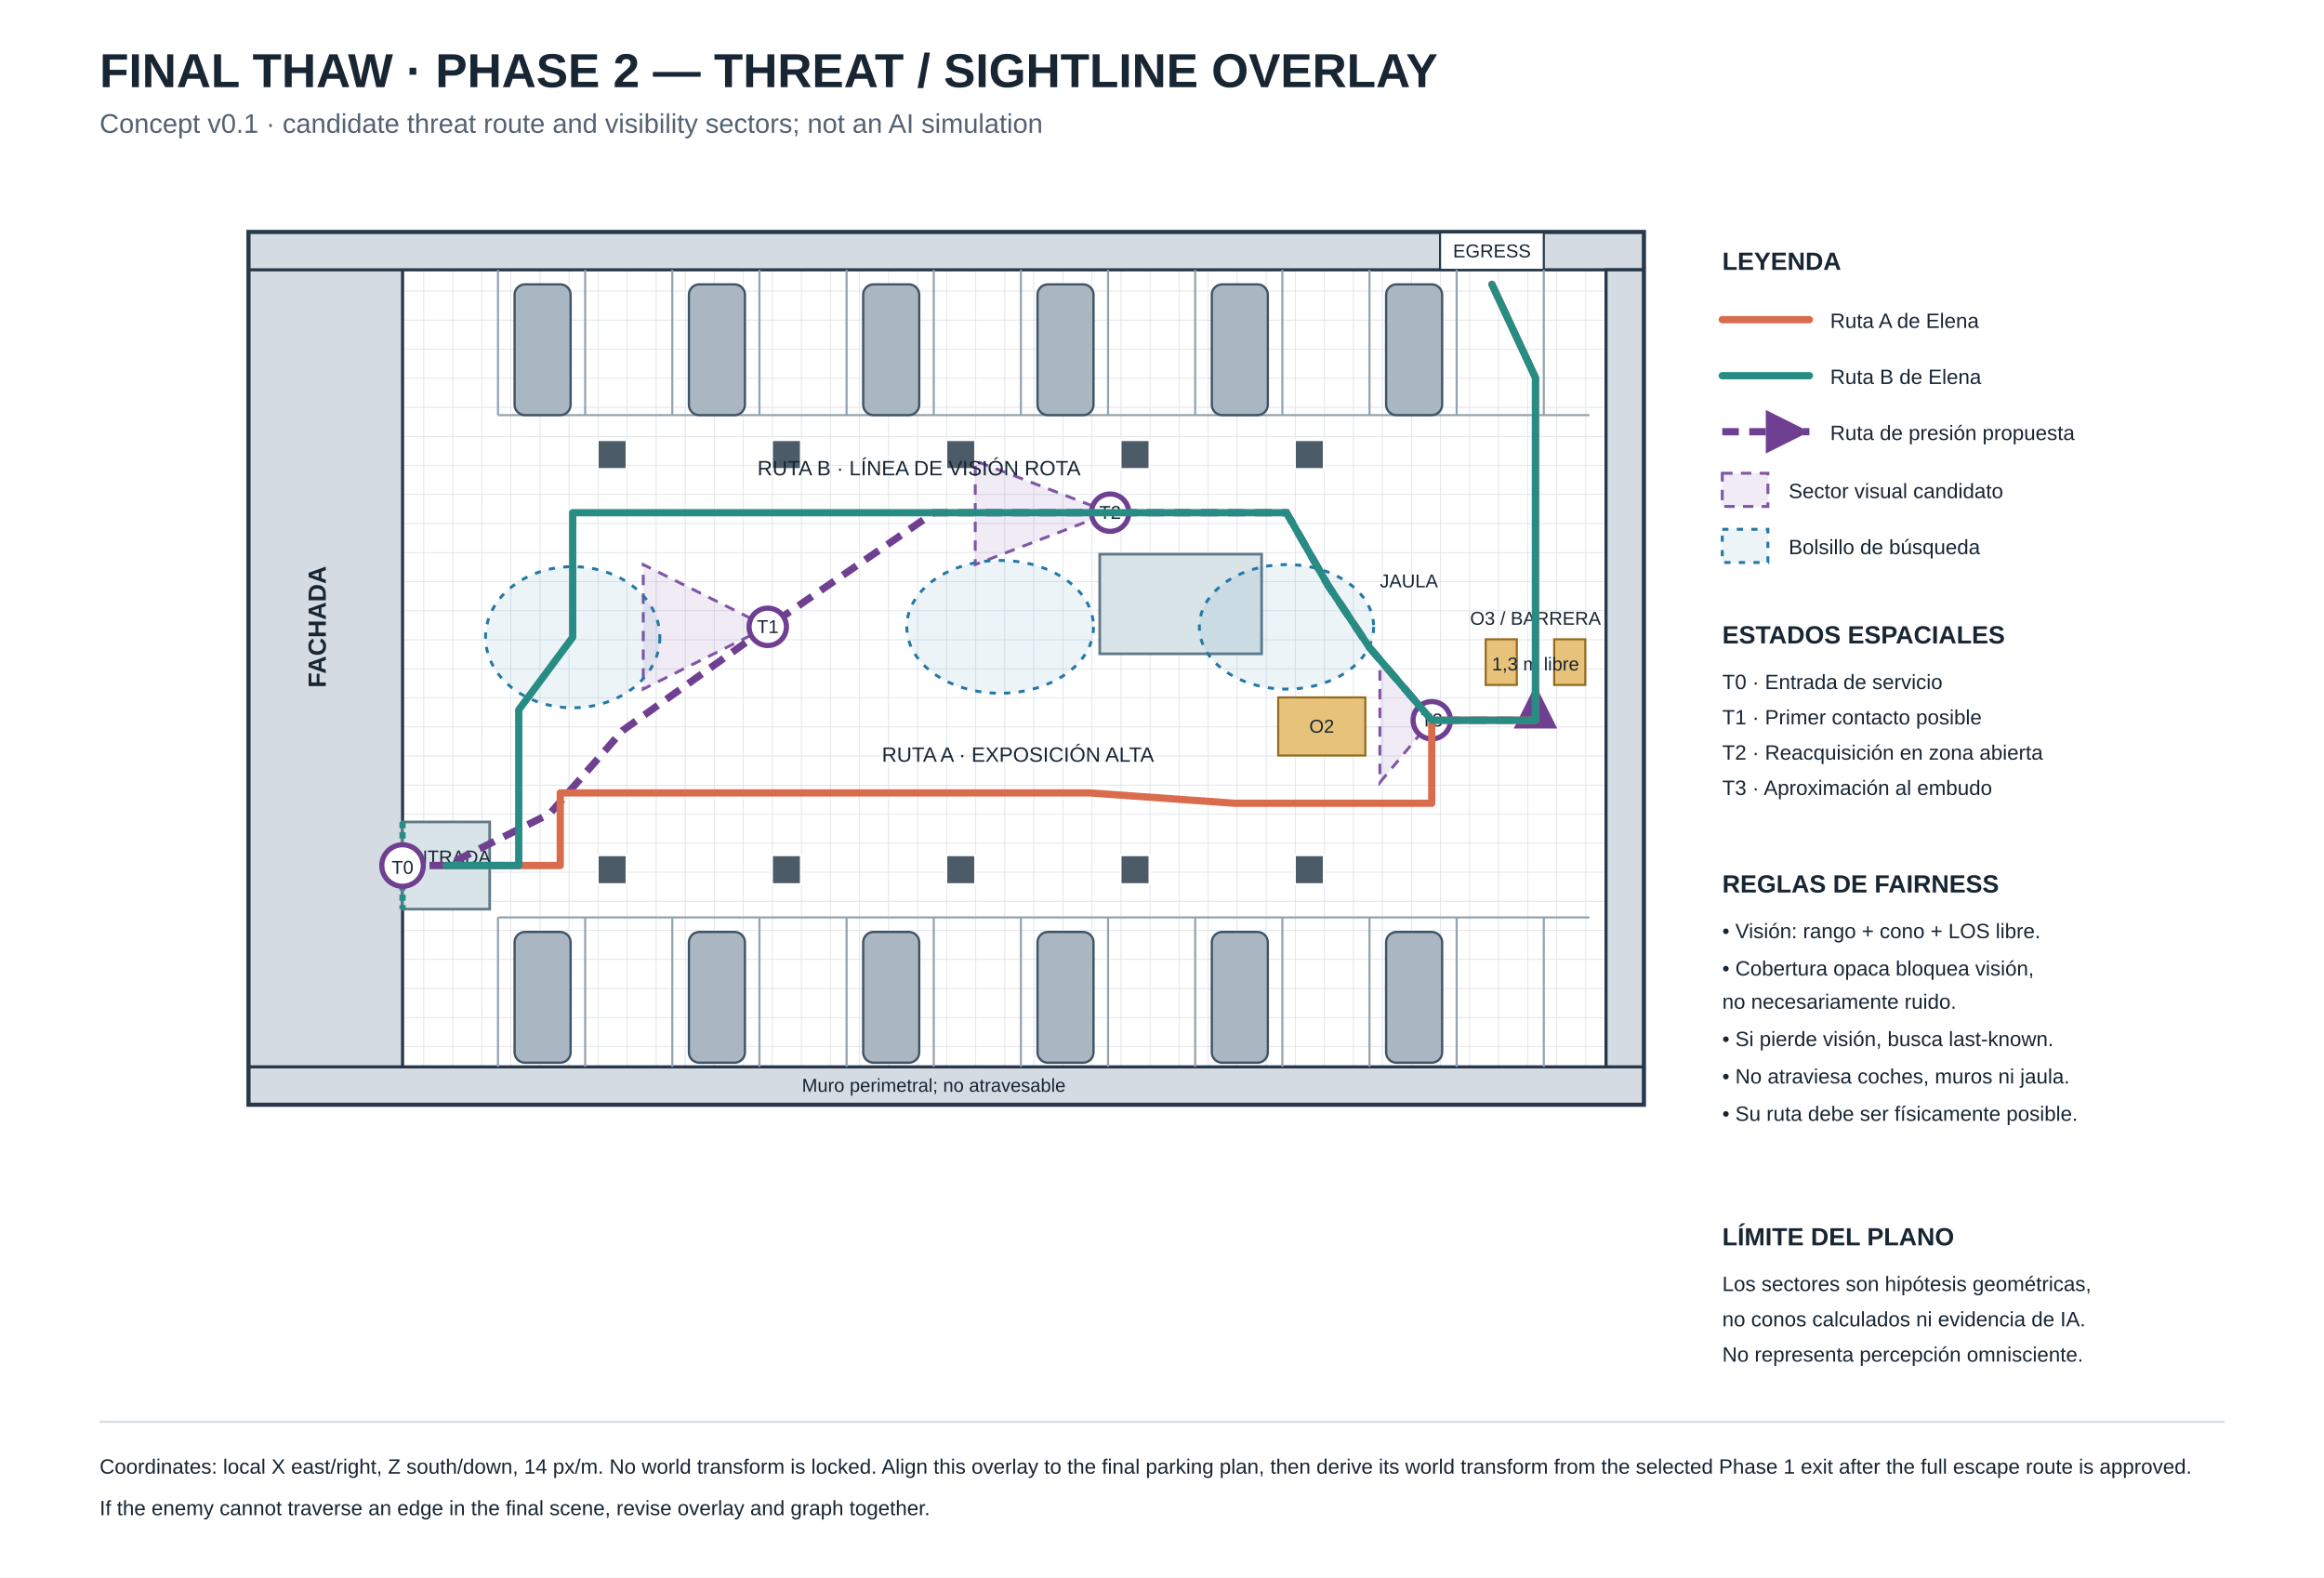
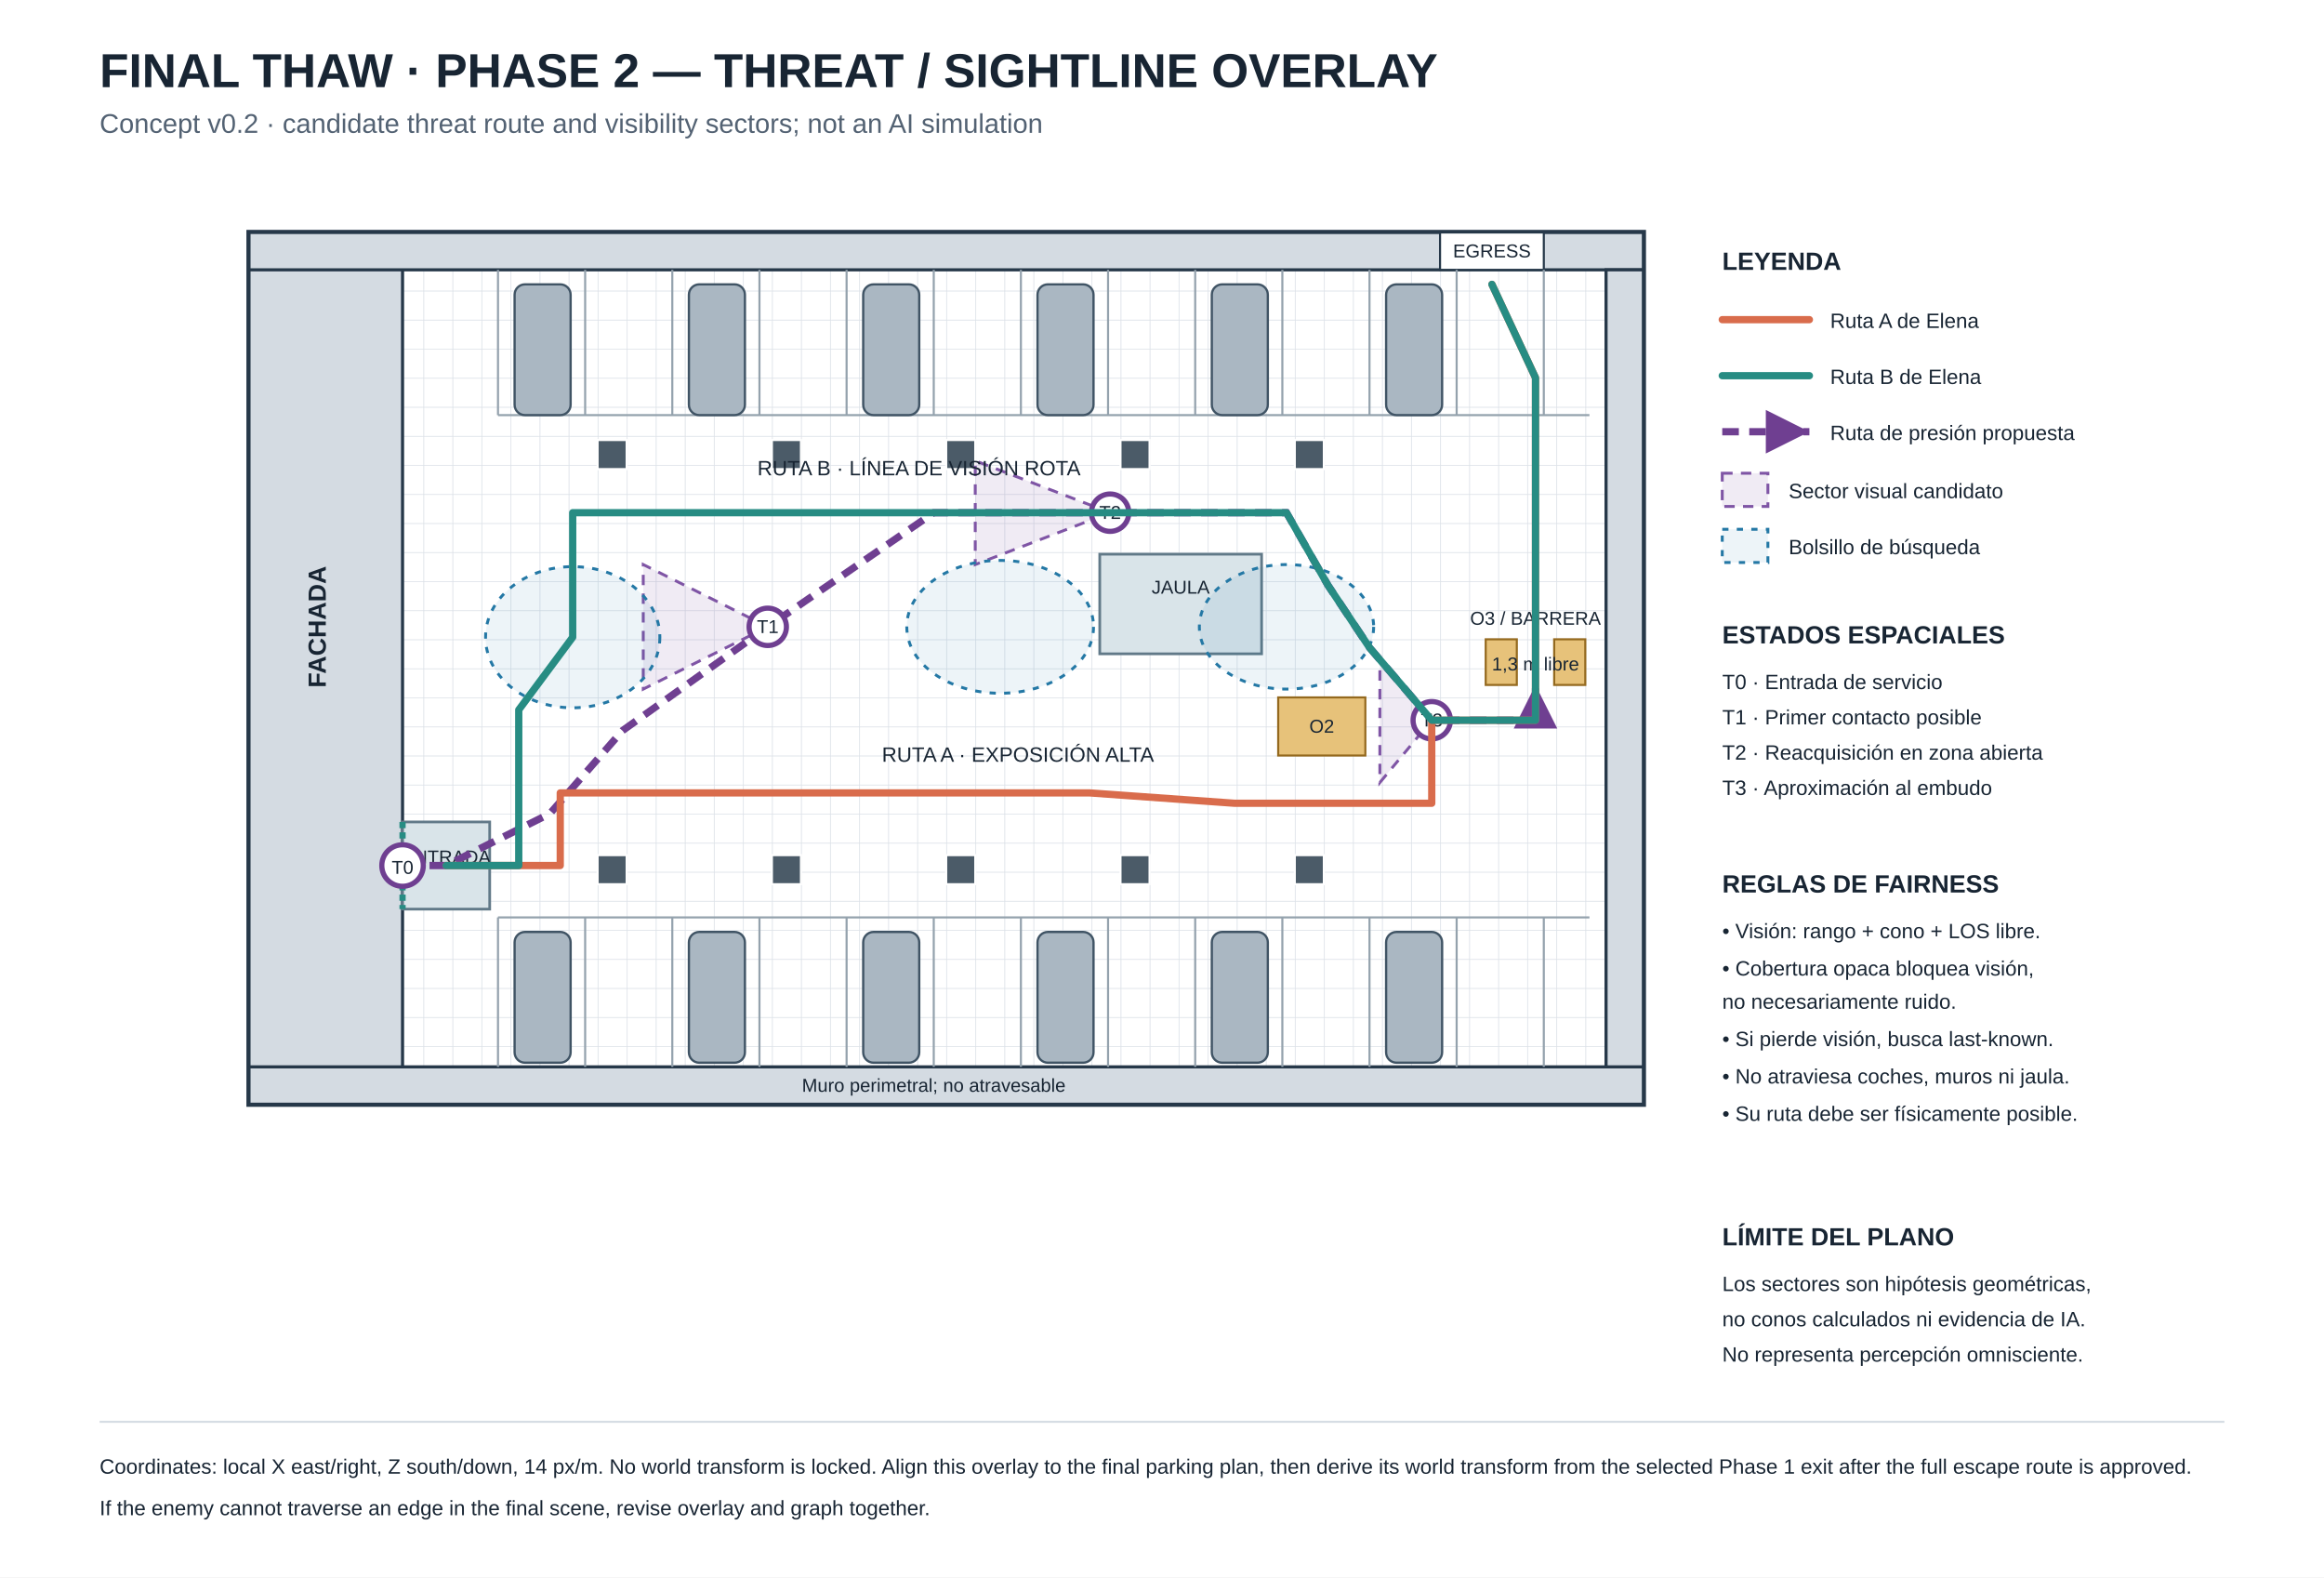
<svg xmlns="http://www.w3.org/2000/svg" width="1120" height="760" viewBox="0 0 1120 760">
  <defs>
    <pattern id="g" width="14" height="14" patternUnits="userSpaceOnUse">
      <path d="M14 0H0V14" fill="none" stroke="#dce2e8" stroke-width=".7" />
    </pattern>
    <marker id="a" markerWidth="8" markerHeight="8" refX="6" refY="3" orient="auto">
      <path d="M0 0L6 3L0 6Z" fill="#6f3f91" />
    </marker>
    <style>text{font-family:Arial,Helvetica,sans-serif;fill:#182533}.title{font-size:23px;font-weight:700}.sub{font-size:13px;fill:#536273}.lab{font-size:12px;font-weight:600}.sm{font-size:10px}.tiny{font-size:9px}.wall{fill:#d4dbe2;stroke:#263849;stroke-width:1.5}.svc{fill:#d9e4e9;stroke:#617988;stroke-width:1.3}.car{fill:#aab7c2;stroke:#405465;stroke-width:1.1;rx:5}.col{fill:#4b5b68;stroke:#fff;stroke-width:1}.direct{fill:none;stroke:#d96c4c;stroke-width:3.5;stroke-linecap:round;stroke-linejoin:round}.covered{fill:none;stroke:#278c83;stroke-width:3.5;stroke-linecap:round;stroke-linejoin:round}.threat{fill:none;stroke:#6f3f91;stroke-width:3.5;stroke-dasharray:8 5;marker-end:url(#a)}.sight{fill:#7f55a5;fill-opacity:.12;stroke:#7f55a5;stroke-width:1.4;stroke-dasharray:5 4}.search{fill:#2478a5;fill-opacity:.08;stroke:#2478a5;stroke-width:1.4;stroke-dasharray:3 4}</style>
  </defs>
  <rect width="1120" height="760" fill="#fff" />
  <text x="48" y="42" class="title">FINAL THAW · PHASE 2 — THREAT / SIGHTLINE OVERLAY</text>
-   <text x="48" y="64" class="sub">Concept v0.1 · candidate threat route and visibility sectors; not an AI simulation</text>
+   <text x="48" y="64" class="sub">Concept v0.2 · candidate threat route and visibility sectors; not an AI simulation</text>
  <g transform="translate(120 112)">
    <rect width="672" height="420" fill="url(#g)" stroke="#263849" stroke-width="2.5" />
    <rect x="0" y="0" width="74" height="420" class="wall" />
    <text x="37" y="190" class="lab" text-anchor="middle" transform="rotate(-90 37 190)">FACHADA</text>
    <rect x="74" y="284" width="42" height="42" class="svc" />
    <path d="M74 284V326" stroke="#278c83" stroke-width="3" stroke-dasharray="3 2" />
    <text x="95" y="304" class="tiny" text-anchor="middle">ENTRADA</text>
    <rect x="0" y="0" width="672" height="18" class="wall" />
    <rect x="574" y="0" width="50" height="18" fill="#fff" stroke="#263849" />
    <text x="599" y="12" class="tiny" text-anchor="middle">EGRESS</text>
    <rect x="654" y="18" width="18" height="402" class="wall" />
    <rect x="0" y="402" width="672" height="18" class="wall" />
    <g stroke="#94a2ad" stroke-width="1" fill="none">
      <path d="M120 18V88 M162 18V88 M204 18V88 M246 18V88 M288 18V88 M330 18V88 M372 18V88 M414 18V88 M456 18V88 M498 18V88 M540 18V88 M582 18V88 M624 18V88 M120 88H646 M120 330V402 M162 330V402 M204 330V402 M246 330V402 M288 330V402 M330 330V402 M372 330V402 M414 330V402 M456 330V402 M498 330V402 M540 330V402 M582 330V402 M624 330V402 M120 330H646" />
    </g>
    <g>
      <rect x="128" y="25" width="27" height="63" class="car" />
      <rect x="212" y="25" width="27" height="63" class="car" />
      <rect x="296" y="25" width="27" height="63" class="car" />
      <rect x="380" y="25" width="27" height="63" class="car" />
      <rect x="464" y="25" width="27" height="63" class="car" />
      <rect x="548" y="25" width="27" height="63" class="car" />
      <rect x="128" y="337" width="27" height="63" class="car" />
      <rect x="212" y="337" width="27" height="63" class="car" />
      <rect x="296" y="337" width="27" height="63" class="car" />
      <rect x="380" y="337" width="27" height="63" class="car" />
      <rect x="464" y="337" width="27" height="63" class="car" />
      <rect x="548" y="337" width="27" height="63" class="car" />
    </g>
    <g>
      <rect x="168" y="100" width="14" height="14" class="col" />
      <rect x="252" y="100" width="14" height="14" class="col" />
      <rect x="336" y="100" width="14" height="14" class="col" />
      <rect x="420" y="100" width="14" height="14" class="col" />
      <rect x="504" y="100" width="14" height="14" class="col" />
      <rect x="168" y="300" width="14" height="14" class="col" />
      <rect x="252" y="300" width="14" height="14" class="col" />
      <rect x="336" y="300" width="14" height="14" class="col" />
      <rect x="420" y="300" width="14" height="14" class="col" />
      <rect x="504" y="300" width="14" height="14" class="col" />
    </g>
    <rect x="410" y="155" width="78" height="48" class="svc" />
-     <text x="559" y="171" class="tiny" text-anchor="middle">JAULA</text>
+     <text x="449" y="174" class="tiny" text-anchor="middle">JAULA</text>
    <rect x="596" y="196" width="15" height="22" fill="#e7c27a" stroke="#94691e" />
    <rect x="629" y="196" width="15" height="22" fill="#e7c27a" stroke="#94691e" />
    <text x="620" y="189" class="tiny" text-anchor="middle">O3 / BARRERA</text>
    <text x="620" y="211" class="tiny" text-anchor="middle">1,3 m libre</text>
    <rect x="496" y="224" width="42" height="28" fill="#e7c27a" stroke="#94691e" />
    <text x="517" y="241" class="tiny" text-anchor="middle">O2</text>
    <path d="M250 190L190 160L190 220Z M415 135L350 110L350 160Z M570 235L545 205L545 265Z" class="sight" />
    <ellipse cx="156" cy="195" rx="42" ry="34" class="search" />
    <ellipse cx="362" cy="190" rx="45" ry="32" class="search" />
    <ellipse cx="500" cy="190" rx="42" ry="30" class="search" />
    <path d="M74 305L95 305L145 280L180 240L250 190L330 135L415 135L500 135L520 170L540 200L570 235L620 235L620 218" class="threat" />
    <circle cx="74" cy="305" r="10" fill="#fff" stroke="#6f3f91" stroke-width="2.5" />
    <text x="74" y="309" class="tiny" text-anchor="middle">T0</text>
    <circle cx="250" cy="190" r="9" fill="#fff" stroke="#6f3f91" stroke-width="2.5" />
    <text x="250" y="193" class="tiny" text-anchor="middle">T1</text>
    <circle cx="415" cy="135" r="9" fill="#fff" stroke="#6f3f91" stroke-width="2.5" />
    <text x="415" y="138" class="tiny" text-anchor="middle">T2</text>
    <circle cx="570" cy="235" r="9" fill="#fff" stroke="#6f3f91" stroke-width="2.5" />
    <text x="570" y="238" class="tiny" text-anchor="middle">T3</text>
    <path d="M95 305L130 305L150 305L150 270L200 270L270 270L320 270L405 270L475 275L535 275L570 275L570 235L620 235L620 218L620 70L599 25" class="direct" />
    <path d="M95 305L130 305L130 230L156 195L156 135L220 135L290 135L362 135L415 135L500 135L520 170L540 200L570 235L620 235L620 218L620 70L599 25" class="covered" />
    <text x="305" y="255" class="sm">RUTA A · EXPOSICIÓN ALTA</text>
    <text x="245" y="117" class="sm">RUTA B · LÍNEA DE VISIÓN ROTA</text>
    <text x="330" y="414" class="tiny" text-anchor="middle">Muro perimetral; no atravesable</text>
  </g>
  <g transform="translate(830 130)">
    <text x="0" y="0" class="lab">LEYENDA</text>
    <line x1="0" y1="24" x2="42" y2="24" class="direct" />
    <text x="52" y="28" class="sm">Ruta A de Elena</text>
    <line x1="0" y1="51" x2="42" y2="51" class="covered" />
    <text x="52" y="55" class="sm">Ruta B de Elena</text>
    <line x1="0" y1="78" x2="42" y2="78" class="threat" />
    <text x="52" y="82" class="sm">Ruta de presión propuesta</text>
    <rect x="0" y="98" width="22" height="16" class="sight" />
    <text x="32" y="110" class="sm">Sector visual candidato</text>
    <rect x="0" y="125" width="22" height="16" class="search" />
    <text x="32" y="137" class="sm">Bolsillo de búsqueda</text>
    <text x="0" y="180" class="lab">ESTADOS ESPACIALES</text>
    <text x="0" y="202" class="sm">T0 · Entrada de servicio</text>
    <text x="0" y="219" class="sm">T1 · Primer contacto posible</text>
    <text x="0" y="236" class="sm">T2 · Reacquisición en zona abierta</text>
    <text x="0" y="253" class="sm">T3 · Aproximación al embudo</text>
    <text x="0" y="300" class="lab">REGLAS DE FAIRNESS</text>
    <text x="0" y="322" class="sm">• Visión: rango + cono + LOS libre.</text>
    <text x="0" y="340" class="sm">• Cobertura opaca bloquea visión,</text>
    <text x="0" y="356" class="sm">  no necesariamente ruido.</text>
    <text x="0" y="374" class="sm">• Si pierde visión, busca last-known.</text>
    <text x="0" y="392" class="sm">• No atraviesa coches, muros ni jaula.</text>
    <text x="0" y="410" class="sm">• Su ruta debe ser físicamente posible.</text>
    <text x="0" y="470" class="lab">LÍMITE DEL PLANO</text>
    <text x="0" y="492" class="sm">Los sectores son hipótesis geométricas,</text>
    <text x="0" y="509" class="sm">no conos calculados ni evidencia de IA.</text>
    <text x="0" y="526" class="sm">No representa percepción omnisciente.</text>
  </g>
  <line x1="48" y1="685" x2="1072" y2="685" stroke="#d6dde4" />
  <text x="48" y="710" class="sm">Coordinates: local X east/right, Z south/down, 14 px/m. No world transform is locked. Align this overlay to the final parking plan, then derive its world transform from the selected Phase 1 exit after the full escape route is approved.</text>
  <text x="48" y="730" class="sm">If the enemy cannot traverse an edge in the final scene, revise overlay and graph together.</text>
</svg>
